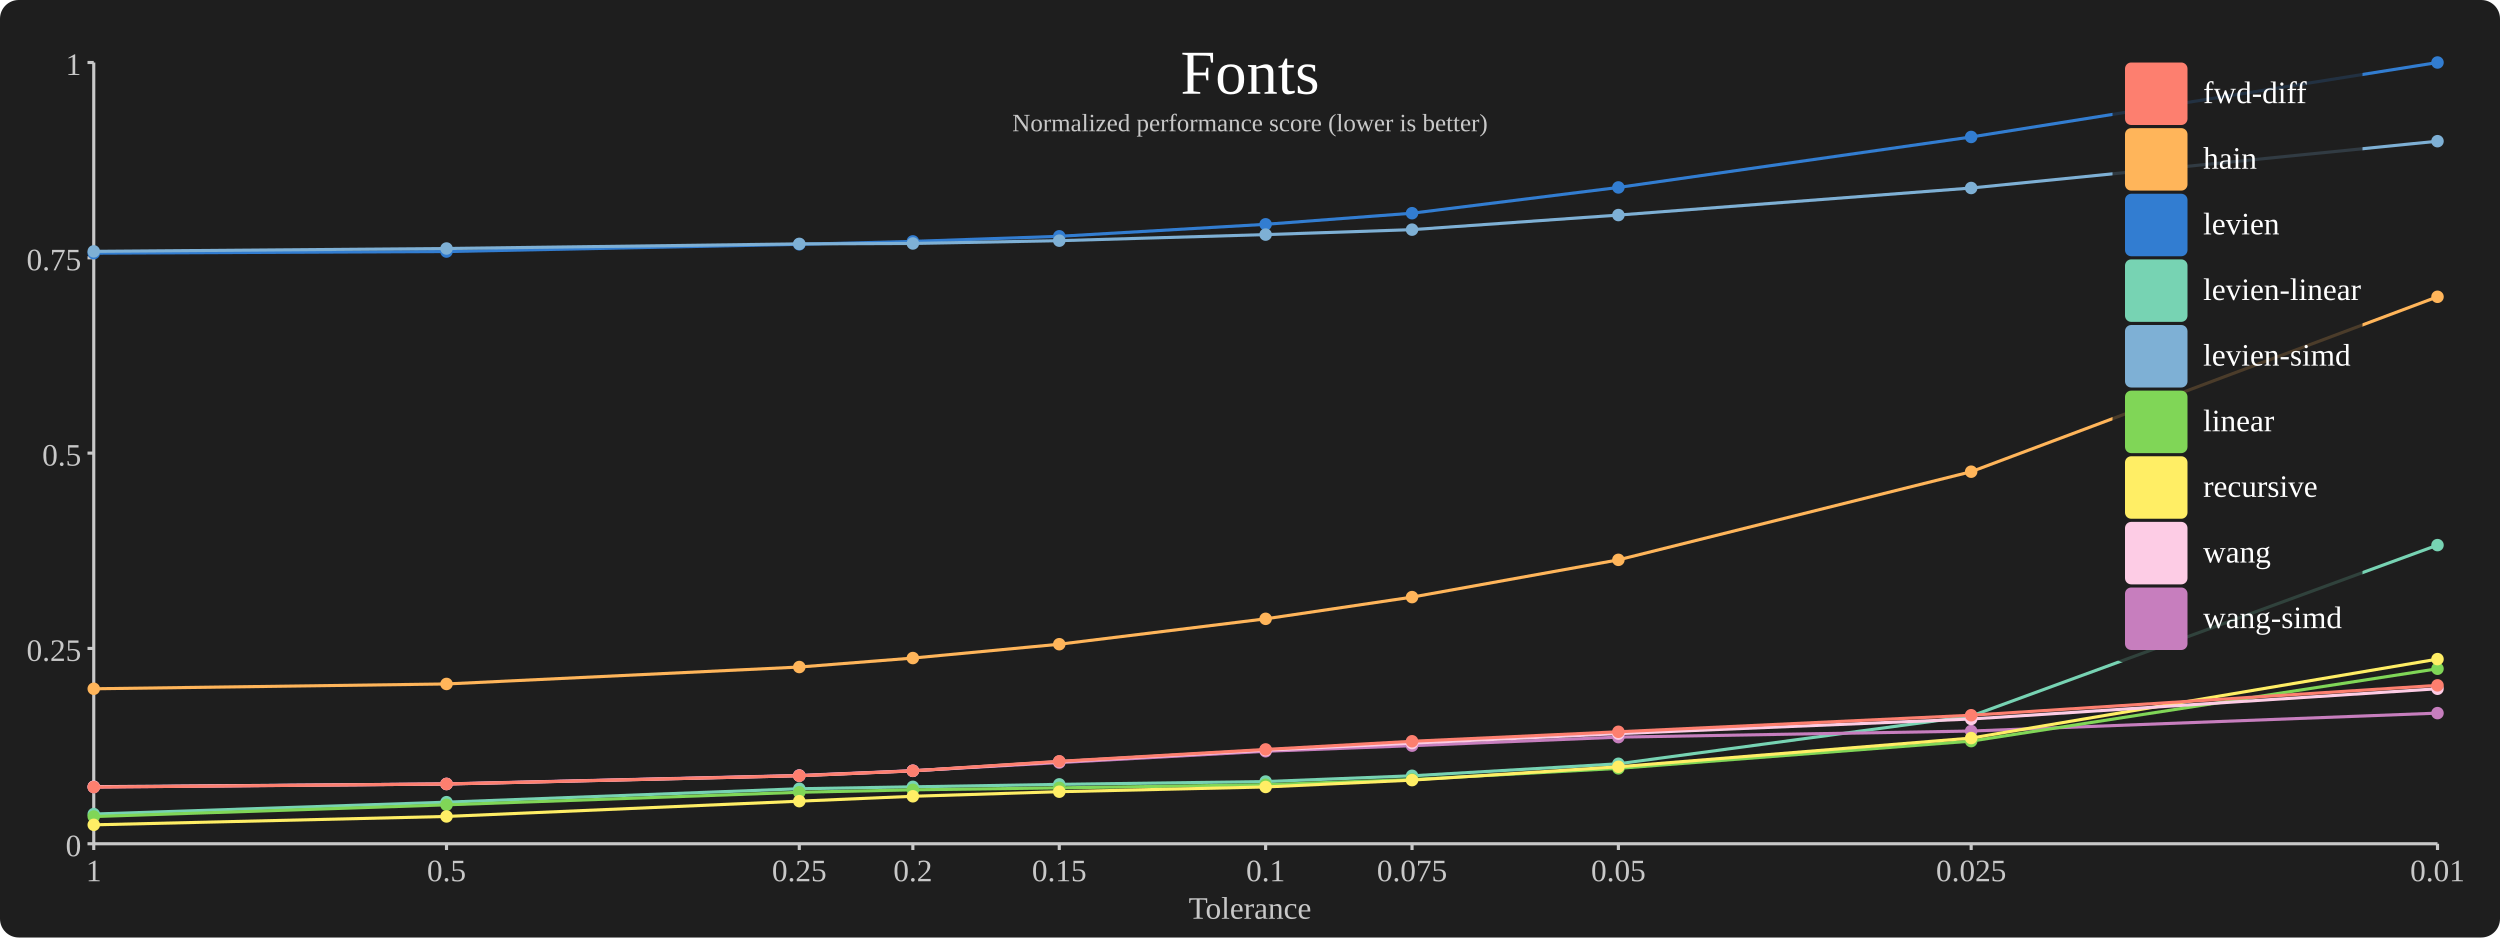
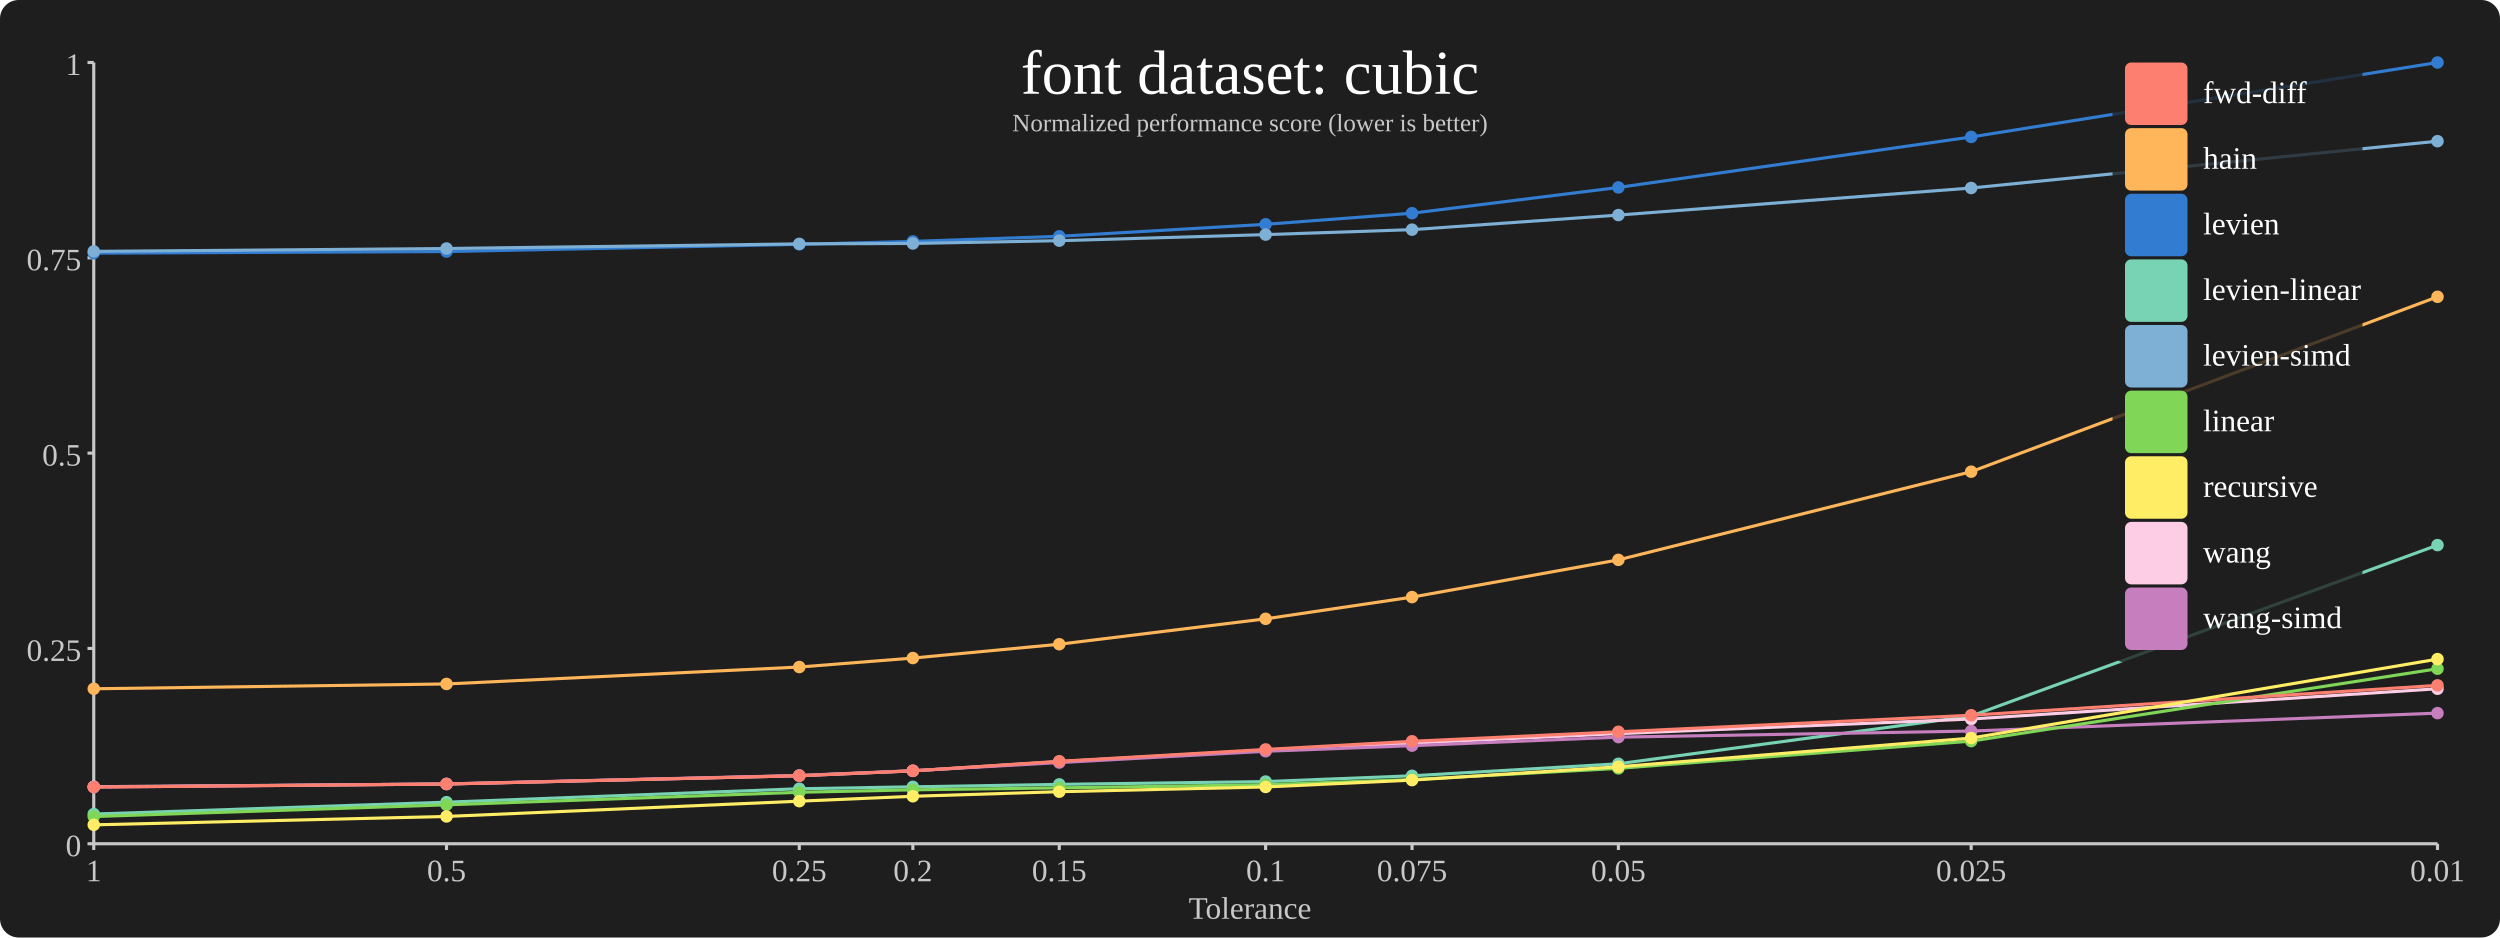
<svg xmlns="http://www.w3.org/2000/svg" viewBox="0 0 800 300">
  <rect x="0" y="0" width="800" height="300" ry="6" style="fill:rgb(30,30,30);stroke:none;fill-opacity:1;stroke-opacity:1;" />
  <path d="M 30 20 L 30 270" style="stroke:rgb(200,200,200);stroke-width:1" />
  <path d="M 30 270 L 780 270" style="stroke:rgb(200,200,200);stroke-width:1" />
  <path d="M 780 270 L 780 272" style="stroke:rgb(200,200,200);stroke-width:1" />
  <text x="780" y="282" style="font-size:10px;fill:rgb(200,200,200);text-anchor:middle;text-align:center;"> 0.01 </text>
  <path d="M 630.772 270 L 630.772 272" style="stroke:rgb(200,200,200);stroke-width:1" />
  <text x="630.772" y="282" style="font-size:10px;fill:rgb(200,200,200);text-anchor:middle;text-align:center;"> 0.025 </text>
  <path d="M 517.886 270 L 517.886 272" style="stroke:rgb(200,200,200);stroke-width:1" />
  <text x="517.886" y="282" style="font-size:10px;fill:rgb(200,200,200);text-anchor:middle;text-align:center;"> 0.05 </text>
  <path d="M 451.852 270 L 451.852 272" style="stroke:rgb(200,200,200);stroke-width:1" />
  <text x="451.852" y="282" style="font-size:10px;fill:rgb(200,200,200);text-anchor:middle;text-align:center;"> 0.075 </text>
  <path d="M 405 270 L 405 272" style="stroke:rgb(200,200,200);stroke-width:1" />
  <text x="405" y="282" style="font-size:10px;fill:rgb(200,200,200);text-anchor:middle;text-align:center;"> 0.1 </text>
  <path d="M 338.966 270 L 338.966 272" style="stroke:rgb(200,200,200);stroke-width:1" />
  <text x="338.966" y="282" style="font-size:10px;fill:rgb(200,200,200);text-anchor:middle;text-align:center;"> 0.15 </text>
  <path d="M 292.114 270 L 292.114 272" style="stroke:rgb(200,200,200);stroke-width:1" />
  <text x="292.114" y="282" style="font-size:10px;fill:rgb(200,200,200);text-anchor:middle;text-align:center;"> 0.2 </text>
  <path d="M 255.773 270 L 255.773 272" style="stroke:rgb(200,200,200);stroke-width:1" />
  <text x="255.773" y="282" style="font-size:10px;fill:rgb(200,200,200);text-anchor:middle;text-align:center;"> 0.25 </text>
  <path d="M 142.886 270 L 142.886 272" style="stroke:rgb(200,200,200);stroke-width:1" />
  <text x="142.886" y="282" style="font-size:10px;fill:rgb(200,200,200);text-anchor:middle;text-align:center;"> 0.5 </text>
  <path d="M 30 270 L 30 272" style="stroke:rgb(200,200,200);stroke-width:1" />
  <text x="30" y="282" style="font-size:10px;fill:rgb(200,200,200);text-anchor:middle;text-align:center;"> 1 </text>
  <path d="M 28 270 L 30 270" style="stroke:rgb(200,200,200);stroke-width:1" />
  <text x="26" y="274" style="font-size:10px;fill:rgb(200,200,200);text-anchor:end;text-align:right;"> 0 </text>
  <path d="M 28 207.5 L 30 207.5" style="stroke:rgb(200,200,200);stroke-width:1" />
  <text x="26" y="211.5" style="font-size:10px;fill:rgb(200,200,200);text-anchor:end;text-align:right;"> 0.25 </text>
  <path d="M 28 145 L 30 145" style="stroke:rgb(200,200,200);stroke-width:1" />
  <text x="26" y="149" style="font-size:10px;fill:rgb(200,200,200);text-anchor:end;text-align:right;"> 0.5 </text>
  <path d="M 28 82.5 L 30 82.5" style="stroke:rgb(200,200,200);stroke-width:1" />
  <text x="26" y="86.5" style="font-size:10px;fill:rgb(200,200,200);text-anchor:end;text-align:right;"> 0.75 </text>
  <path d="M 28 20 L 30 20" style="stroke:rgb(200,200,200);stroke-width:1" />
  <text x="26" y="24" style="font-size:10px;fill:rgb(200,200,200);text-anchor:end;text-align:right;"> 1 </text>
  <text x="400" y="294" style="font-size:10px;fill:rgb(200,200,200);text-anchor:middle;text-align:center;"> Tolerance </text>
+   <circle cx="780" cy="94.972" r="2" style="fill:rgb(255,181,90);stroke:none;fill-opacity:1;stroke-opacity:1;" />
+   <path d="M 780 94.972 L 630.772 150.94" style="stroke:rgb(255,181,90);stroke-width:1" />
+   <circle cx="630.772" cy="150.94" r="2" style="fill:rgb(255,181,90);stroke:none;fill-opacity:1;stroke-opacity:1;" />
+   <path d="M 630.772 150.94 L 517.886 179.15" style="stroke:rgb(255,181,90);stroke-width:1" />
+   <circle cx="517.886" cy="179.15" r="2" style="fill:rgb(255,181,90);stroke:none;fill-opacity:1;stroke-opacity:1;" />
+   <path d="M 517.886 179.15 L 451.852 191.075" style="stroke:rgb(255,181,90);stroke-width:1" />
+   <circle cx="451.852" cy="191.075" r="2" style="fill:rgb(255,181,90);stroke:none;fill-opacity:1;stroke-opacity:1;" />
+   <path d="M 451.852 191.075 L 405 198.022" style="stroke:rgb(255,181,90);stroke-width:1" />
+   <circle cx="405" cy="198.022" r="2" style="fill:rgb(255,181,90);stroke:none;fill-opacity:1;stroke-opacity:1;" />
+   <path d="M 405 198.022 L 338.966 206.147" style="stroke:rgb(255,181,90);stroke-width:1" />
+   <circle cx="338.966" cy="206.147" r="2" style="fill:rgb(255,181,90);stroke:none;fill-opacity:1;stroke-opacity:1;" />
+   <path d="M 338.966 206.147 L 292.114 210.577" style="stroke:rgb(255,181,90);stroke-width:1" />
+   <circle cx="292.114" cy="210.577" r="2" style="fill:rgb(255,181,90);stroke:none;fill-opacity:1;stroke-opacity:1;" />
+   <path d="M 292.114 210.577 L 255.773 213.447" style="stroke:rgb(255,181,90);stroke-width:1" />
+   <circle cx="255.773" cy="213.447" r="2" style="fill:rgb(255,181,90);stroke:none;fill-opacity:1;stroke-opacity:1;" />
+   <path d="M 255.773 213.447 L 142.886 218.865" style="stroke:rgb(255,181,90);stroke-width:1" />
+   <circle cx="142.886" cy="218.865" r="2" style="fill:rgb(255,181,90);stroke:none;fill-opacity:1;stroke-opacity:1;" />
+   <path d="M 142.886 218.865 L 30 220.407" style="stroke:rgb(255,181,90);stroke-width:1" />
+   <circle cx="30" cy="220.407" r="2" style="fill:rgb(255,181,90);stroke:none;fill-opacity:1;stroke-opacity:1;" />
+   <circle cx="780" cy="20" r="2" style="fill:rgb(50,125,209);stroke:none;fill-opacity:1;stroke-opacity:1;" />
+   <path d="M 780 20 L 630.772 43.825" style="stroke:rgb(50,125,209);stroke-width:1" />
+   <circle cx="630.772" cy="43.825" r="2" style="fill:rgb(50,125,209);stroke:none;fill-opacity:1;stroke-opacity:1;" />
+   <path d="M 630.772 43.825 L 517.886 59.977" style="stroke:rgb(50,125,209);stroke-width:1" />
+   <circle cx="517.886" cy="59.977" r="2" style="fill:rgb(50,125,209);stroke:none;fill-opacity:1;stroke-opacity:1;" />
+   <path d="M 517.886 59.977 L 451.852 68.222" style="stroke:rgb(50,125,209);stroke-width:1" />
+   <circle cx="451.852" cy="68.222" r="2" style="fill:rgb(50,125,209);stroke:none;fill-opacity:1;stroke-opacity:1;" />
+   <path d="M 451.852 68.222 L 405 71.775" style="stroke:rgb(50,125,209);stroke-width:1" />
+   <circle cx="405" cy="71.775" r="2" style="fill:rgb(50,125,209);stroke:none;fill-opacity:1;stroke-opacity:1;" />
+   <path d="M 405 71.775 L 338.966 75.615" style="stroke:rgb(50,125,209);stroke-width:1" />
+   <circle cx="338.966" cy="75.615" r="2" style="fill:rgb(50,125,209);stroke:none;fill-opacity:1;stroke-opacity:1;" />
+   <path d="M 338.966 75.615 L 292.114 77.242" style="stroke:rgb(50,125,209);stroke-width:1" />
+   <circle cx="292.114" cy="77.242" r="2" style="fill:rgb(50,125,209);stroke:none;fill-opacity:1;stroke-opacity:1;" />
+   <path d="M 292.114 77.242 L 255.773 78.18" style="stroke:rgb(50,125,209);stroke-width:1" />
+   <circle cx="255.773" cy="78.18" r="2" style="fill:rgb(50,125,209);stroke:none;fill-opacity:1;stroke-opacity:1;" />
+   <path d="M 255.773 78.18 L 142.886 80.495" style="stroke:rgb(50,125,209);stroke-width:1" />
+   <circle cx="142.886" cy="80.495" r="2" style="fill:rgb(50,125,209);stroke:none;fill-opacity:1;stroke-opacity:1;" />
+   <path d="M 142.886 80.495 L 30 81.017" style="stroke:rgb(50,125,209);stroke-width:1" />
+   <circle cx="30" cy="81.017" r="2" style="fill:rgb(50,125,209);stroke:none;fill-opacity:1;stroke-opacity:1;" />
  <circle cx="780" cy="174.438" r="2" style="fill:rgb(119,211,179);stroke:none;fill-opacity:1;stroke-opacity:1;" />
  <path d="M 780 174.438 L 630.772 229.14" style="stroke:rgb(119,211,179);stroke-width:1" />
  <circle cx="630.772" cy="229.14" r="2" style="fill:rgb(119,211,179);stroke:none;fill-opacity:1;stroke-opacity:1;" />
  <path d="M 630.772 229.14 L 517.886 244.41" style="stroke:rgb(119,211,179);stroke-width:1" />
  <circle cx="517.886" cy="244.41" r="2" style="fill:rgb(119,211,179);stroke:none;fill-opacity:1;stroke-opacity:1;" />
  <path d="M 517.886 244.41 L 451.852 248.252" style="stroke:rgb(119,211,179);stroke-width:1" />
  <circle cx="451.852" cy="248.252" r="2" style="fill:rgb(119,211,179);stroke:none;fill-opacity:1;stroke-opacity:1;" />
  <path d="M 451.852 248.252 L 405 250.095" style="stroke:rgb(119,211,179);stroke-width:1" />
  <circle cx="405" cy="250.095" r="2" style="fill:rgb(119,211,179);stroke:none;fill-opacity:1;stroke-opacity:1;" />
  <path d="M 405 250.095 L 338.966 250.995" style="stroke:rgb(119,211,179);stroke-width:1" />
  <circle cx="338.966" cy="250.995" r="2" style="fill:rgb(119,211,179);stroke:none;fill-opacity:1;stroke-opacity:1;" />
  <path d="M 338.966 250.995 L 292.114 251.782" style="stroke:rgb(119,211,179);stroke-width:1" />
  <circle cx="292.114" cy="251.782" r="2" style="fill:rgb(119,211,179);stroke:none;fill-opacity:1;stroke-opacity:1;" />
  <path d="M 292.114 251.782 L 255.773 252.397" style="stroke:rgb(119,211,179);stroke-width:1" />
  <circle cx="255.773" cy="252.397" r="2" style="fill:rgb(119,211,179);stroke:none;fill-opacity:1;stroke-opacity:1;" />
  <path d="M 255.773 252.397 L 142.886 256.692" style="stroke:rgb(119,211,179);stroke-width:1" />
  <circle cx="142.886" cy="256.692" r="2" style="fill:rgb(119,211,179);stroke:none;fill-opacity:1;stroke-opacity:1;" />
  <path d="M 142.886 256.692 L 30 260.5" style="stroke:rgb(119,211,179);stroke-width:1" />
  <circle cx="30" cy="260.5" r="2" style="fill:rgb(119,211,179);stroke:none;fill-opacity:1;stroke-opacity:1;" />
+   <circle cx="780" cy="220.4" r="2" style="fill:rgb(253,204,229);stroke:none;fill-opacity:1;stroke-opacity:1;" />
+   <path d="M 780 220.4 L 630.772 230.077" style="stroke:rgb(253,204,229);stroke-width:1" />
+   <circle cx="630.772" cy="230.077" r="2" style="fill:rgb(253,204,229);stroke:none;fill-opacity:1;stroke-opacity:1;" />
+   <path d="M 630.772 230.077 L 517.886 234.755" style="stroke:rgb(253,204,229);stroke-width:1" />
+   <circle cx="517.886" cy="234.755" r="2" style="fill:rgb(253,204,229);stroke:none;fill-opacity:1;stroke-opacity:1;" />
+   <path d="M 517.886 234.755 L 451.852 237.795" style="stroke:rgb(253,204,229);stroke-width:1" />
+   <circle cx="451.852" cy="237.795" r="2" style="fill:rgb(253,204,229);stroke:none;fill-opacity:1;stroke-opacity:1;" />
+   <path d="M 451.852 237.795 L 405 240.05" style="stroke:rgb(253,204,229);stroke-width:1" />
+   <circle cx="405" cy="240.05" r="2" style="fill:rgb(253,204,229);stroke:none;fill-opacity:1;stroke-opacity:1;" />
+   <path d="M 405 240.05 L 338.966 243.713" style="stroke:rgb(253,204,229);stroke-width:1" />
+   <circle cx="338.966" cy="243.713" r="2" style="fill:rgb(253,204,229);stroke:none;fill-opacity:1;stroke-opacity:1;" />
+   <path d="M 338.966 243.713 L 292.114 246.675" style="stroke:rgb(253,204,229);stroke-width:1" />
+   <circle cx="292.114" cy="246.675" r="2" style="fill:rgb(253,204,229);stroke:none;fill-opacity:1;stroke-opacity:1;" />
+   <path d="M 292.114 246.675 L 255.773 248.228" style="stroke:rgb(253,204,229);stroke-width:1" />
+   <circle cx="255.773" cy="248.228" r="2" style="fill:rgb(253,204,229);stroke:none;fill-opacity:1;stroke-opacity:1;" />
+   <path d="M 255.773 248.228 L 142.886 250.893" style="stroke:rgb(253,204,229);stroke-width:1" />
+   <circle cx="142.886" cy="250.893" r="2" style="fill:rgb(253,204,229);stroke:none;fill-opacity:1;stroke-opacity:1;" />
+   <path d="M 142.886 250.893 L 30 251.738" style="stroke:rgb(253,204,229);stroke-width:1" />
+   <circle cx="30" cy="251.738" r="2" style="fill:rgb(253,204,229);stroke:none;fill-opacity:1;stroke-opacity:1;" />
  <circle cx="780" cy="228.197" r="2" style="fill:rgb(199,126,190);stroke:none;fill-opacity:1;stroke-opacity:1;" />
  <path d="M 780 228.197 L 630.772 233.933" style="stroke:rgb(199,126,190);stroke-width:1" />
  <circle cx="630.772" cy="233.933" r="2" style="fill:rgb(199,126,190);stroke:none;fill-opacity:1;stroke-opacity:1;" />
  <path d="M 630.772 233.933 L 517.886 235.882" style="stroke:rgb(199,126,190);stroke-width:1" />
  <circle cx="517.886" cy="235.882" r="2" style="fill:rgb(199,126,190);stroke:none;fill-opacity:1;stroke-opacity:1;" />
  <path d="M 517.886 235.882 L 451.852 238.613" style="stroke:rgb(199,126,190);stroke-width:1" />
  <circle cx="451.852" cy="238.613" r="2" style="fill:rgb(199,126,190);stroke:none;fill-opacity:1;stroke-opacity:1;" />
  <path d="M 451.852 238.613 L 405 240.405" style="stroke:rgb(199,126,190);stroke-width:1" />
  <circle cx="405" cy="240.405" r="2" style="fill:rgb(199,126,190);stroke:none;fill-opacity:1;stroke-opacity:1;" />
  <path d="M 405 240.405 L 338.966 244.02" style="stroke:rgb(199,126,190);stroke-width:1" />
  <circle cx="338.966" cy="244.02" r="2" style="fill:rgb(199,126,190);stroke:none;fill-opacity:1;stroke-opacity:1;" />
  <path d="M 338.966 244.02 L 292.114 246.618" style="stroke:rgb(199,126,190);stroke-width:1" />
  <circle cx="292.114" cy="246.618" r="2" style="fill:rgb(199,126,190);stroke:none;fill-opacity:1;stroke-opacity:1;" />
  <path d="M 292.114 246.618 L 255.773 248.145" style="stroke:rgb(199,126,190);stroke-width:1" />
  <circle cx="255.773" cy="248.145" r="2" style="fill:rgb(199,126,190);stroke:none;fill-opacity:1;stroke-opacity:1;" />
  <path d="M 255.773 248.145 L 142.886 250.838" style="stroke:rgb(199,126,190);stroke-width:1" />
  <circle cx="142.886" cy="250.838" r="2" style="fill:rgb(199,126,190);stroke:none;fill-opacity:1;stroke-opacity:1;" />
  <path d="M 142.886 250.838 L 30 251.873" style="stroke:rgb(199,126,190);stroke-width:1" />
  <circle cx="30" cy="251.873" r="2" style="fill:rgb(199,126,190);stroke:none;fill-opacity:1;stroke-opacity:1;" />
-   <circle cx="780" cy="20" r="2" style="fill:rgb(50,125,209);stroke:none;fill-opacity:1;stroke-opacity:1;" />
-   <path d="M 780 20 L 630.772 43.825" style="stroke:rgb(50,125,209);stroke-width:1" />
-   <circle cx="630.772" cy="43.825" r="2" style="fill:rgb(50,125,209);stroke:none;fill-opacity:1;stroke-opacity:1;" />
-   <path d="M 630.772 43.825 L 517.886 59.977" style="stroke:rgb(50,125,209);stroke-width:1" />
-   <circle cx="517.886" cy="59.977" r="2" style="fill:rgb(50,125,209);stroke:none;fill-opacity:1;stroke-opacity:1;" />
-   <path d="M 517.886 59.977 L 451.852 68.222" style="stroke:rgb(50,125,209);stroke-width:1" />
-   <circle cx="451.852" cy="68.222" r="2" style="fill:rgb(50,125,209);stroke:none;fill-opacity:1;stroke-opacity:1;" />
-   <path d="M 451.852 68.222 L 405 71.775" style="stroke:rgb(50,125,209);stroke-width:1" />
-   <circle cx="405" cy="71.775" r="2" style="fill:rgb(50,125,209);stroke:none;fill-opacity:1;stroke-opacity:1;" />
-   <path d="M 405 71.775 L 338.966 75.615" style="stroke:rgb(50,125,209);stroke-width:1" />
-   <circle cx="338.966" cy="75.615" r="2" style="fill:rgb(50,125,209);stroke:none;fill-opacity:1;stroke-opacity:1;" />
-   <path d="M 338.966 75.615 L 292.114 77.242" style="stroke:rgb(50,125,209);stroke-width:1" />
-   <circle cx="292.114" cy="77.242" r="2" style="fill:rgb(50,125,209);stroke:none;fill-opacity:1;stroke-opacity:1;" />
-   <path d="M 292.114 77.242 L 255.773 78.18" style="stroke:rgb(50,125,209);stroke-width:1" />
-   <circle cx="255.773" cy="78.18" r="2" style="fill:rgb(50,125,209);stroke:none;fill-opacity:1;stroke-opacity:1;" />
-   <path d="M 255.773 78.18 L 142.886 80.495" style="stroke:rgb(50,125,209);stroke-width:1" />
-   <circle cx="142.886" cy="80.495" r="2" style="fill:rgb(50,125,209);stroke:none;fill-opacity:1;stroke-opacity:1;" />
-   <path d="M 142.886 80.495 L 30 81.017" style="stroke:rgb(50,125,209);stroke-width:1" />
-   <circle cx="30" cy="81.017" r="2" style="fill:rgb(50,125,209);stroke:none;fill-opacity:1;stroke-opacity:1;" />
  <circle cx="780" cy="213.995" r="2" style="fill:rgb(128,214,87);stroke:none;fill-opacity:1;stroke-opacity:1;" />
  <path d="M 780 213.995 L 630.772 237.155" style="stroke:rgb(128,214,87);stroke-width:1" />
  <circle cx="630.772" cy="237.155" r="2" style="fill:rgb(128,214,87);stroke:none;fill-opacity:1;stroke-opacity:1;" />
  <path d="M 630.772 237.155 L 517.886 245.877" style="stroke:rgb(128,214,87);stroke-width:1" />
  <circle cx="517.886" cy="245.877" r="2" style="fill:rgb(128,214,87);stroke:none;fill-opacity:1;stroke-opacity:1;" />
  <path d="M 517.886 245.877 L 451.852 249.438" style="stroke:rgb(128,214,87);stroke-width:1" />
  <circle cx="451.852" cy="249.438" r="2" style="fill:rgb(128,214,87);stroke:none;fill-opacity:1;stroke-opacity:1;" />
  <path d="M 451.852 249.438 L 405 251.113" style="stroke:rgb(128,214,87);stroke-width:1" />
  <circle cx="405" cy="251.113" r="2" style="fill:rgb(128,214,87);stroke:none;fill-opacity:1;stroke-opacity:1;" />
  <path d="M 405 251.113 L 338.966 252.113" style="stroke:rgb(128,214,87);stroke-width:1" />
  <circle cx="338.966" cy="252.113" r="2" style="fill:rgb(128,214,87);stroke:none;fill-opacity:1;stroke-opacity:1;" />
  <path d="M 338.966 252.113 L 292.114 252.748" style="stroke:rgb(128,214,87);stroke-width:1" />
  <circle cx="292.114" cy="252.748" r="2" style="fill:rgb(128,214,87);stroke:none;fill-opacity:1;stroke-opacity:1;" />
  <path d="M 292.114 252.748 L 255.773 253.525" style="stroke:rgb(128,214,87);stroke-width:1" />
  <circle cx="255.773" cy="253.525" r="2" style="fill:rgb(128,214,87);stroke:none;fill-opacity:1;stroke-opacity:1;" />
  <path d="M 255.773 253.525 L 142.886 257.545" style="stroke:rgb(128,214,87);stroke-width:1" />
  <circle cx="142.886" cy="257.545" r="2" style="fill:rgb(128,214,87);stroke:none;fill-opacity:1;stroke-opacity:1;" />
  <path d="M 142.886 257.545 L 30 261.288" style="stroke:rgb(128,214,87);stroke-width:1" />
  <circle cx="30" cy="261.288" r="2" style="fill:rgb(128,214,87);stroke:none;fill-opacity:1;stroke-opacity:1;" />
  <circle cx="780" cy="45.18" r="2" style="fill:rgb(126,176,213);stroke:none;fill-opacity:1;stroke-opacity:1;" />
  <path d="M 780 45.18 L 630.772 60.16" style="stroke:rgb(126,176,213);stroke-width:1" />
  <circle cx="630.772" cy="60.16" r="2" style="fill:rgb(126,176,213);stroke:none;fill-opacity:1;stroke-opacity:1;" />
  <path d="M 630.772 60.16 L 517.886 68.82" style="stroke:rgb(126,176,213);stroke-width:1" />
  <circle cx="517.886" cy="68.82" r="2" style="fill:rgb(126,176,213);stroke:none;fill-opacity:1;stroke-opacity:1;" />
  <path d="M 517.886 68.82 L 451.852 73.487" style="stroke:rgb(126,176,213);stroke-width:1" />
  <circle cx="451.852" cy="73.487" r="2" style="fill:rgb(126,176,213);stroke:none;fill-opacity:1;stroke-opacity:1;" />
  <path d="M 451.852 73.487 L 405 75.07" style="stroke:rgb(126,176,213);stroke-width:1" />
  <circle cx="405" cy="75.07" r="2" style="fill:rgb(126,176,213);stroke:none;fill-opacity:1;stroke-opacity:1;" />
  <path d="M 405 75.07 L 338.966 77.015" style="stroke:rgb(126,176,213);stroke-width:1" />
  <circle cx="338.966" cy="77.015" r="2" style="fill:rgb(126,176,213);stroke:none;fill-opacity:1;stroke-opacity:1;" />
  <path d="M 338.966 77.015 L 292.114 77.907" style="stroke:rgb(126,176,213);stroke-width:1" />
  <circle cx="292.114" cy="77.907" r="2" style="fill:rgb(126,176,213);stroke:none;fill-opacity:1;stroke-opacity:1;" />
  <path d="M 292.114 77.907 L 255.773 78.042" style="stroke:rgb(126,176,213);stroke-width:1" />
  <circle cx="255.773" cy="78.042" r="2" style="fill:rgb(126,176,213);stroke:none;fill-opacity:1;stroke-opacity:1;" />
  <path d="M 255.773 78.042 L 142.886 79.523" style="stroke:rgb(126,176,213);stroke-width:1" />
  <circle cx="142.886" cy="79.523" r="2" style="fill:rgb(126,176,213);stroke:none;fill-opacity:1;stroke-opacity:1;" />
  <path d="M 142.886 79.523 L 30 80.44" style="stroke:rgb(126,176,213);stroke-width:1" />
  <circle cx="30" cy="80.44" r="2" style="fill:rgb(126,176,213);stroke:none;fill-opacity:1;stroke-opacity:1;" />
+   <circle cx="780" cy="219.312" r="2" style="fill:rgb(253,127,111);stroke:none;fill-opacity:1;stroke-opacity:1;" />
+   <path d="M 780 219.312 L 630.772 228.873" style="stroke:rgb(253,127,111);stroke-width:1" />
+   <circle cx="630.772" cy="228.873" r="2" style="fill:rgb(253,127,111);stroke:none;fill-opacity:1;stroke-opacity:1;" />
+   <path d="M 630.772 228.873 L 517.886 234.167" style="stroke:rgb(253,127,111);stroke-width:1" />
+   <circle cx="517.886" cy="234.167" r="2" style="fill:rgb(253,127,111);stroke:none;fill-opacity:1;stroke-opacity:1;" />
+   <path d="M 517.886 234.167 L 451.852 237.205" style="stroke:rgb(253,127,111);stroke-width:1" />
+   <circle cx="451.852" cy="237.205" r="2" style="fill:rgb(253,127,111);stroke:none;fill-opacity:1;stroke-opacity:1;" />
+   <path d="M 451.852 237.205 L 405 239.815" style="stroke:rgb(253,127,111);stroke-width:1" />
+   <circle cx="405" cy="239.815" r="2" style="fill:rgb(253,127,111);stroke:none;fill-opacity:1;stroke-opacity:1;" />
+   <path d="M 405 239.815 L 338.966 243.618" style="stroke:rgb(253,127,111);stroke-width:1" />
+   <circle cx="338.966" cy="243.618" r="2" style="fill:rgb(253,127,111);stroke:none;fill-opacity:1;stroke-opacity:1;" />
+   <path d="M 338.966 243.618 L 292.114 246.66" style="stroke:rgb(253,127,111);stroke-width:1" />
+   <circle cx="292.114" cy="246.66" r="2" style="fill:rgb(253,127,111);stroke:none;fill-opacity:1;stroke-opacity:1;" />
+   <path d="M 292.114 246.66 L 255.773 248.225" style="stroke:rgb(253,127,111);stroke-width:1" />
+   <circle cx="255.773" cy="248.225" r="2" style="fill:rgb(253,127,111);stroke:none;fill-opacity:1;stroke-opacity:1;" />
+   <path d="M 255.773 248.225 L 142.886 250.873" style="stroke:rgb(253,127,111);stroke-width:1" />
+   <circle cx="142.886" cy="250.873" r="2" style="fill:rgb(253,127,111);stroke:none;fill-opacity:1;stroke-opacity:1;" />
+   <path d="M 142.886 250.873 L 30 251.868" style="stroke:rgb(253,127,111);stroke-width:1" />
+   <circle cx="30" cy="251.868" r="2" style="fill:rgb(253,127,111);stroke:none;fill-opacity:1;stroke-opacity:1;" />
  <circle cx="780" cy="210.915" r="2" style="fill:rgb(255,238,101);stroke:none;fill-opacity:1;stroke-opacity:1;" />
  <path d="M 780 210.915 L 630.772 236.185" style="stroke:rgb(255,238,101);stroke-width:1" />
  <circle cx="630.772" cy="236.185" r="2" style="fill:rgb(255,238,101);stroke:none;fill-opacity:1;stroke-opacity:1;" />
  <path d="M 630.772 236.185 L 517.886 245.365" style="stroke:rgb(255,238,101);stroke-width:1" />
  <circle cx="517.886" cy="245.365" r="2" style="fill:rgb(255,238,101);stroke:none;fill-opacity:1;stroke-opacity:1;" />
  <path d="M 517.886 245.365 L 451.852 249.635" style="stroke:rgb(255,238,101);stroke-width:1" />
  <circle cx="451.852" cy="249.635" r="2" style="fill:rgb(255,238,101);stroke:none;fill-opacity:1;stroke-opacity:1;" />
  <path d="M 451.852 249.635 L 405 251.825" style="stroke:rgb(255,238,101);stroke-width:1" />
  <circle cx="405" cy="251.825" r="2" style="fill:rgb(255,238,101);stroke:none;fill-opacity:1;stroke-opacity:1;" />
  <path d="M 405 251.825 L 338.966 253.343" style="stroke:rgb(255,238,101);stroke-width:1" />
  <circle cx="338.966" cy="253.343" r="2" style="fill:rgb(255,238,101);stroke:none;fill-opacity:1;stroke-opacity:1;" />
  <path d="M 338.966 253.343 L 292.114 254.81" style="stroke:rgb(255,238,101);stroke-width:1" />
  <circle cx="292.114" cy="254.81" r="2" style="fill:rgb(255,238,101);stroke:none;fill-opacity:1;stroke-opacity:1;" />
  <path d="M 292.114 254.81 L 255.773 256.373" style="stroke:rgb(255,238,101);stroke-width:1" />
  <circle cx="255.773" cy="256.373" r="2" style="fill:rgb(255,238,101);stroke:none;fill-opacity:1;stroke-opacity:1;" />
  <path d="M 255.773 256.373 L 142.886 261.262" style="stroke:rgb(255,238,101);stroke-width:1" />
  <circle cx="142.886" cy="261.262" r="2" style="fill:rgb(255,238,101);stroke:none;fill-opacity:1;stroke-opacity:1;" />
  <path d="M 142.886 261.262 L 30 263.947" style="stroke:rgb(255,238,101);stroke-width:1" />
  <circle cx="30" cy="263.947" r="2" style="fill:rgb(255,238,101);stroke:none;fill-opacity:1;stroke-opacity:1;" />
-   <circle cx="780" cy="220.4" r="2" style="fill:rgb(253,204,229);stroke:none;fill-opacity:1;stroke-opacity:1;" />
-   <path d="M 780 220.4 L 630.772 230.077" style="stroke:rgb(253,204,229);stroke-width:1" />
-   <circle cx="630.772" cy="230.077" r="2" style="fill:rgb(253,204,229);stroke:none;fill-opacity:1;stroke-opacity:1;" />
-   <path d="M 630.772 230.077 L 517.886 234.755" style="stroke:rgb(253,204,229);stroke-width:1" />
-   <circle cx="517.886" cy="234.755" r="2" style="fill:rgb(253,204,229);stroke:none;fill-opacity:1;stroke-opacity:1;" />
-   <path d="M 517.886 234.755 L 451.852 237.795" style="stroke:rgb(253,204,229);stroke-width:1" />
-   <circle cx="451.852" cy="237.795" r="2" style="fill:rgb(253,204,229);stroke:none;fill-opacity:1;stroke-opacity:1;" />
-   <path d="M 451.852 237.795 L 405 240.05" style="stroke:rgb(253,204,229);stroke-width:1" />
-   <circle cx="405" cy="240.05" r="2" style="fill:rgb(253,204,229);stroke:none;fill-opacity:1;stroke-opacity:1;" />
-   <path d="M 405 240.05 L 338.966 243.713" style="stroke:rgb(253,204,229);stroke-width:1" />
-   <circle cx="338.966" cy="243.713" r="2" style="fill:rgb(253,204,229);stroke:none;fill-opacity:1;stroke-opacity:1;" />
-   <path d="M 338.966 243.713 L 292.114 246.675" style="stroke:rgb(253,204,229);stroke-width:1" />
-   <circle cx="292.114" cy="246.675" r="2" style="fill:rgb(253,204,229);stroke:none;fill-opacity:1;stroke-opacity:1;" />
-   <path d="M 292.114 246.675 L 255.773 248.228" style="stroke:rgb(253,204,229);stroke-width:1" />
-   <circle cx="255.773" cy="248.228" r="2" style="fill:rgb(253,204,229);stroke:none;fill-opacity:1;stroke-opacity:1;" />
-   <path d="M 255.773 248.228 L 142.886 250.893" style="stroke:rgb(253,204,229);stroke-width:1" />
-   <circle cx="142.886" cy="250.893" r="2" style="fill:rgb(253,204,229);stroke:none;fill-opacity:1;stroke-opacity:1;" />
-   <path d="M 142.886 250.893 L 30 251.738" style="stroke:rgb(253,204,229);stroke-width:1" />
-   <circle cx="30" cy="251.738" r="2" style="fill:rgb(253,204,229);stroke:none;fill-opacity:1;stroke-opacity:1;" />
-   <circle cx="780" cy="219.312" r="2" style="fill:rgb(253,127,111);stroke:none;fill-opacity:1;stroke-opacity:1;" />
-   <path d="M 780 219.312 L 630.772 228.873" style="stroke:rgb(253,127,111);stroke-width:1" />
-   <circle cx="630.772" cy="228.873" r="2" style="fill:rgb(253,127,111);stroke:none;fill-opacity:1;stroke-opacity:1;" />
-   <path d="M 630.772 228.873 L 517.886 234.167" style="stroke:rgb(253,127,111);stroke-width:1" />
-   <circle cx="517.886" cy="234.167" r="2" style="fill:rgb(253,127,111);stroke:none;fill-opacity:1;stroke-opacity:1;" />
-   <path d="M 517.886 234.167 L 451.852 237.205" style="stroke:rgb(253,127,111);stroke-width:1" />
-   <circle cx="451.852" cy="237.205" r="2" style="fill:rgb(253,127,111);stroke:none;fill-opacity:1;stroke-opacity:1;" />
-   <path d="M 451.852 237.205 L 405 239.815" style="stroke:rgb(253,127,111);stroke-width:1" />
-   <circle cx="405" cy="239.815" r="2" style="fill:rgb(253,127,111);stroke:none;fill-opacity:1;stroke-opacity:1;" />
-   <path d="M 405 239.815 L 338.966 243.618" style="stroke:rgb(253,127,111);stroke-width:1" />
-   <circle cx="338.966" cy="243.618" r="2" style="fill:rgb(253,127,111);stroke:none;fill-opacity:1;stroke-opacity:1;" />
-   <path d="M 338.966 243.618 L 292.114 246.66" style="stroke:rgb(253,127,111);stroke-width:1" />
-   <circle cx="292.114" cy="246.66" r="2" style="fill:rgb(253,127,111);stroke:none;fill-opacity:1;stroke-opacity:1;" />
-   <path d="M 292.114 246.66 L 255.773 248.225" style="stroke:rgb(253,127,111);stroke-width:1" />
-   <circle cx="255.773" cy="248.225" r="2" style="fill:rgb(253,127,111);stroke:none;fill-opacity:1;stroke-opacity:1;" />
-   <path d="M 255.773 248.225 L 142.886 250.873" style="stroke:rgb(253,127,111);stroke-width:1" />
-   <circle cx="142.886" cy="250.873" r="2" style="fill:rgb(253,127,111);stroke:none;fill-opacity:1;stroke-opacity:1;" />
-   <path d="M 142.886 250.873 L 30 251.868" style="stroke:rgb(253,127,111);stroke-width:1" />
-   <circle cx="30" cy="251.868" r="2" style="fill:rgb(253,127,111);stroke:none;fill-opacity:1;stroke-opacity:1;" />
-   <circle cx="780" cy="94.972" r="2" style="fill:rgb(255,181,90);stroke:none;fill-opacity:1;stroke-opacity:1;" />
-   <path d="M 780 94.972 L 630.772 150.94" style="stroke:rgb(255,181,90);stroke-width:1" />
-   <circle cx="630.772" cy="150.94" r="2" style="fill:rgb(255,181,90);stroke:none;fill-opacity:1;stroke-opacity:1;" />
-   <path d="M 630.772 150.94 L 517.886 179.15" style="stroke:rgb(255,181,90);stroke-width:1" />
-   <circle cx="517.886" cy="179.15" r="2" style="fill:rgb(255,181,90);stroke:none;fill-opacity:1;stroke-opacity:1;" />
-   <path d="M 517.886 179.15 L 451.852 191.075" style="stroke:rgb(255,181,90);stroke-width:1" />
-   <circle cx="451.852" cy="191.075" r="2" style="fill:rgb(255,181,90);stroke:none;fill-opacity:1;stroke-opacity:1;" />
-   <path d="M 451.852 191.075 L 405 198.022" style="stroke:rgb(255,181,90);stroke-width:1" />
-   <circle cx="405" cy="198.022" r="2" style="fill:rgb(255,181,90);stroke:none;fill-opacity:1;stroke-opacity:1;" />
-   <path d="M 405 198.022 L 338.966 206.147" style="stroke:rgb(255,181,90);stroke-width:1" />
-   <circle cx="338.966" cy="206.147" r="2" style="fill:rgb(255,181,90);stroke:none;fill-opacity:1;stroke-opacity:1;" />
-   <path d="M 338.966 206.147 L 292.114 210.577" style="stroke:rgb(255,181,90);stroke-width:1" />
-   <circle cx="292.114" cy="210.577" r="2" style="fill:rgb(255,181,90);stroke:none;fill-opacity:1;stroke-opacity:1;" />
-   <path d="M 292.114 210.577 L 255.773 213.447" style="stroke:rgb(255,181,90);stroke-width:1" />
-   <circle cx="255.773" cy="213.447" r="2" style="fill:rgb(255,181,90);stroke:none;fill-opacity:1;stroke-opacity:1;" />
-   <path d="M 255.773 213.447 L 142.886 218.865" style="stroke:rgb(255,181,90);stroke-width:1" />
-   <circle cx="142.886" cy="218.865" r="2" style="fill:rgb(255,181,90);stroke:none;fill-opacity:1;stroke-opacity:1;" />
-   <path d="M 142.886 218.865 L 30 220.407" style="stroke:rgb(255,181,90);stroke-width:1" />
-   <circle cx="30" cy="220.407" r="2" style="fill:rgb(255,181,90);stroke:none;fill-opacity:1;stroke-opacity:1;" />
  <rect x="676" y="16" width="80" height="196" ry="4" style="fill:rgb(30,30,30);stroke:none;fill-opacity:0.8;stroke-opacity:1;" />
  <rect x="680" y="20" width="20" height="20" ry="2" style="fill:rgb(253,127,111);stroke:none;fill-opacity:1;stroke-opacity:1;" />
  <text x="705" y="33" style="font-size:10px;fill:rgb(255,255,255);text-anchor:start;text-align:left;"> fwd-diff </text>
  <rect x="680" y="41" width="20" height="20" ry="2" style="fill:rgb(255,181,90);stroke:none;fill-opacity:1;stroke-opacity:1;" />
  <text x="705" y="54" style="font-size:10px;fill:rgb(255,255,255);text-anchor:start;text-align:left;"> hain </text>
  <rect x="680" y="62" width="20" height="20" ry="2" style="fill:rgb(50,125,209);stroke:none;fill-opacity:1;stroke-opacity:1;" />
  <text x="705" y="75" style="font-size:10px;fill:rgb(255,255,255);text-anchor:start;text-align:left;"> levien </text>
  <rect x="680" y="83" width="20" height="20" ry="2" style="fill:rgb(119,211,179);stroke:none;fill-opacity:1;stroke-opacity:1;" />
  <text x="705" y="96" style="font-size:10px;fill:rgb(255,255,255);text-anchor:start;text-align:left;"> levien-linear </text>
  <rect x="680" y="104" width="20" height="20" ry="2" style="fill:rgb(126,176,213);stroke:none;fill-opacity:1;stroke-opacity:1;" />
  <text x="705" y="117" style="font-size:10px;fill:rgb(255,255,255);text-anchor:start;text-align:left;"> levien-simd </text>
  <rect x="680" y="125" width="20" height="20" ry="2" style="fill:rgb(128,214,87);stroke:none;fill-opacity:1;stroke-opacity:1;" />
  <text x="705" y="138" style="font-size:10px;fill:rgb(255,255,255);text-anchor:start;text-align:left;"> linear </text>
  <rect x="680" y="146" width="20" height="20" ry="2" style="fill:rgb(255,238,101);stroke:none;fill-opacity:1;stroke-opacity:1;" />
  <text x="705" y="159" style="font-size:10px;fill:rgb(255,255,255);text-anchor:start;text-align:left;"> recursive </text>
  <rect x="680" y="167" width="20" height="20" ry="2" style="fill:rgb(253,204,229);stroke:none;fill-opacity:1;stroke-opacity:1;" />
  <text x="705" y="180" style="font-size:10px;fill:rgb(255,255,255);text-anchor:start;text-align:left;"> wang </text>
  <rect x="680" y="188" width="20" height="20" ry="2" style="fill:rgb(199,126,190);stroke:none;fill-opacity:1;stroke-opacity:1;" />
  <text x="705" y="201" style="font-size:10px;fill:rgb(255,255,255);text-anchor:start;text-align:left;"> wang-simd </text>
-   <text x="400" y="30" style="font-size:20px;fill:rgb(255,255,255);text-anchor:middle;text-align:center;"> Fonts </text>
+   <text x="400" y="30" style="font-size:20px;fill:rgb(255,255,255);text-anchor:middle;text-align:center;"> font dataset: cubic </text>
  <text x="400" y="42" style="font-size:8px;fill:rgb(200,200,200);text-anchor:middle;text-align:center;"> Normalized performance score (lower is better) </text>
</svg>
